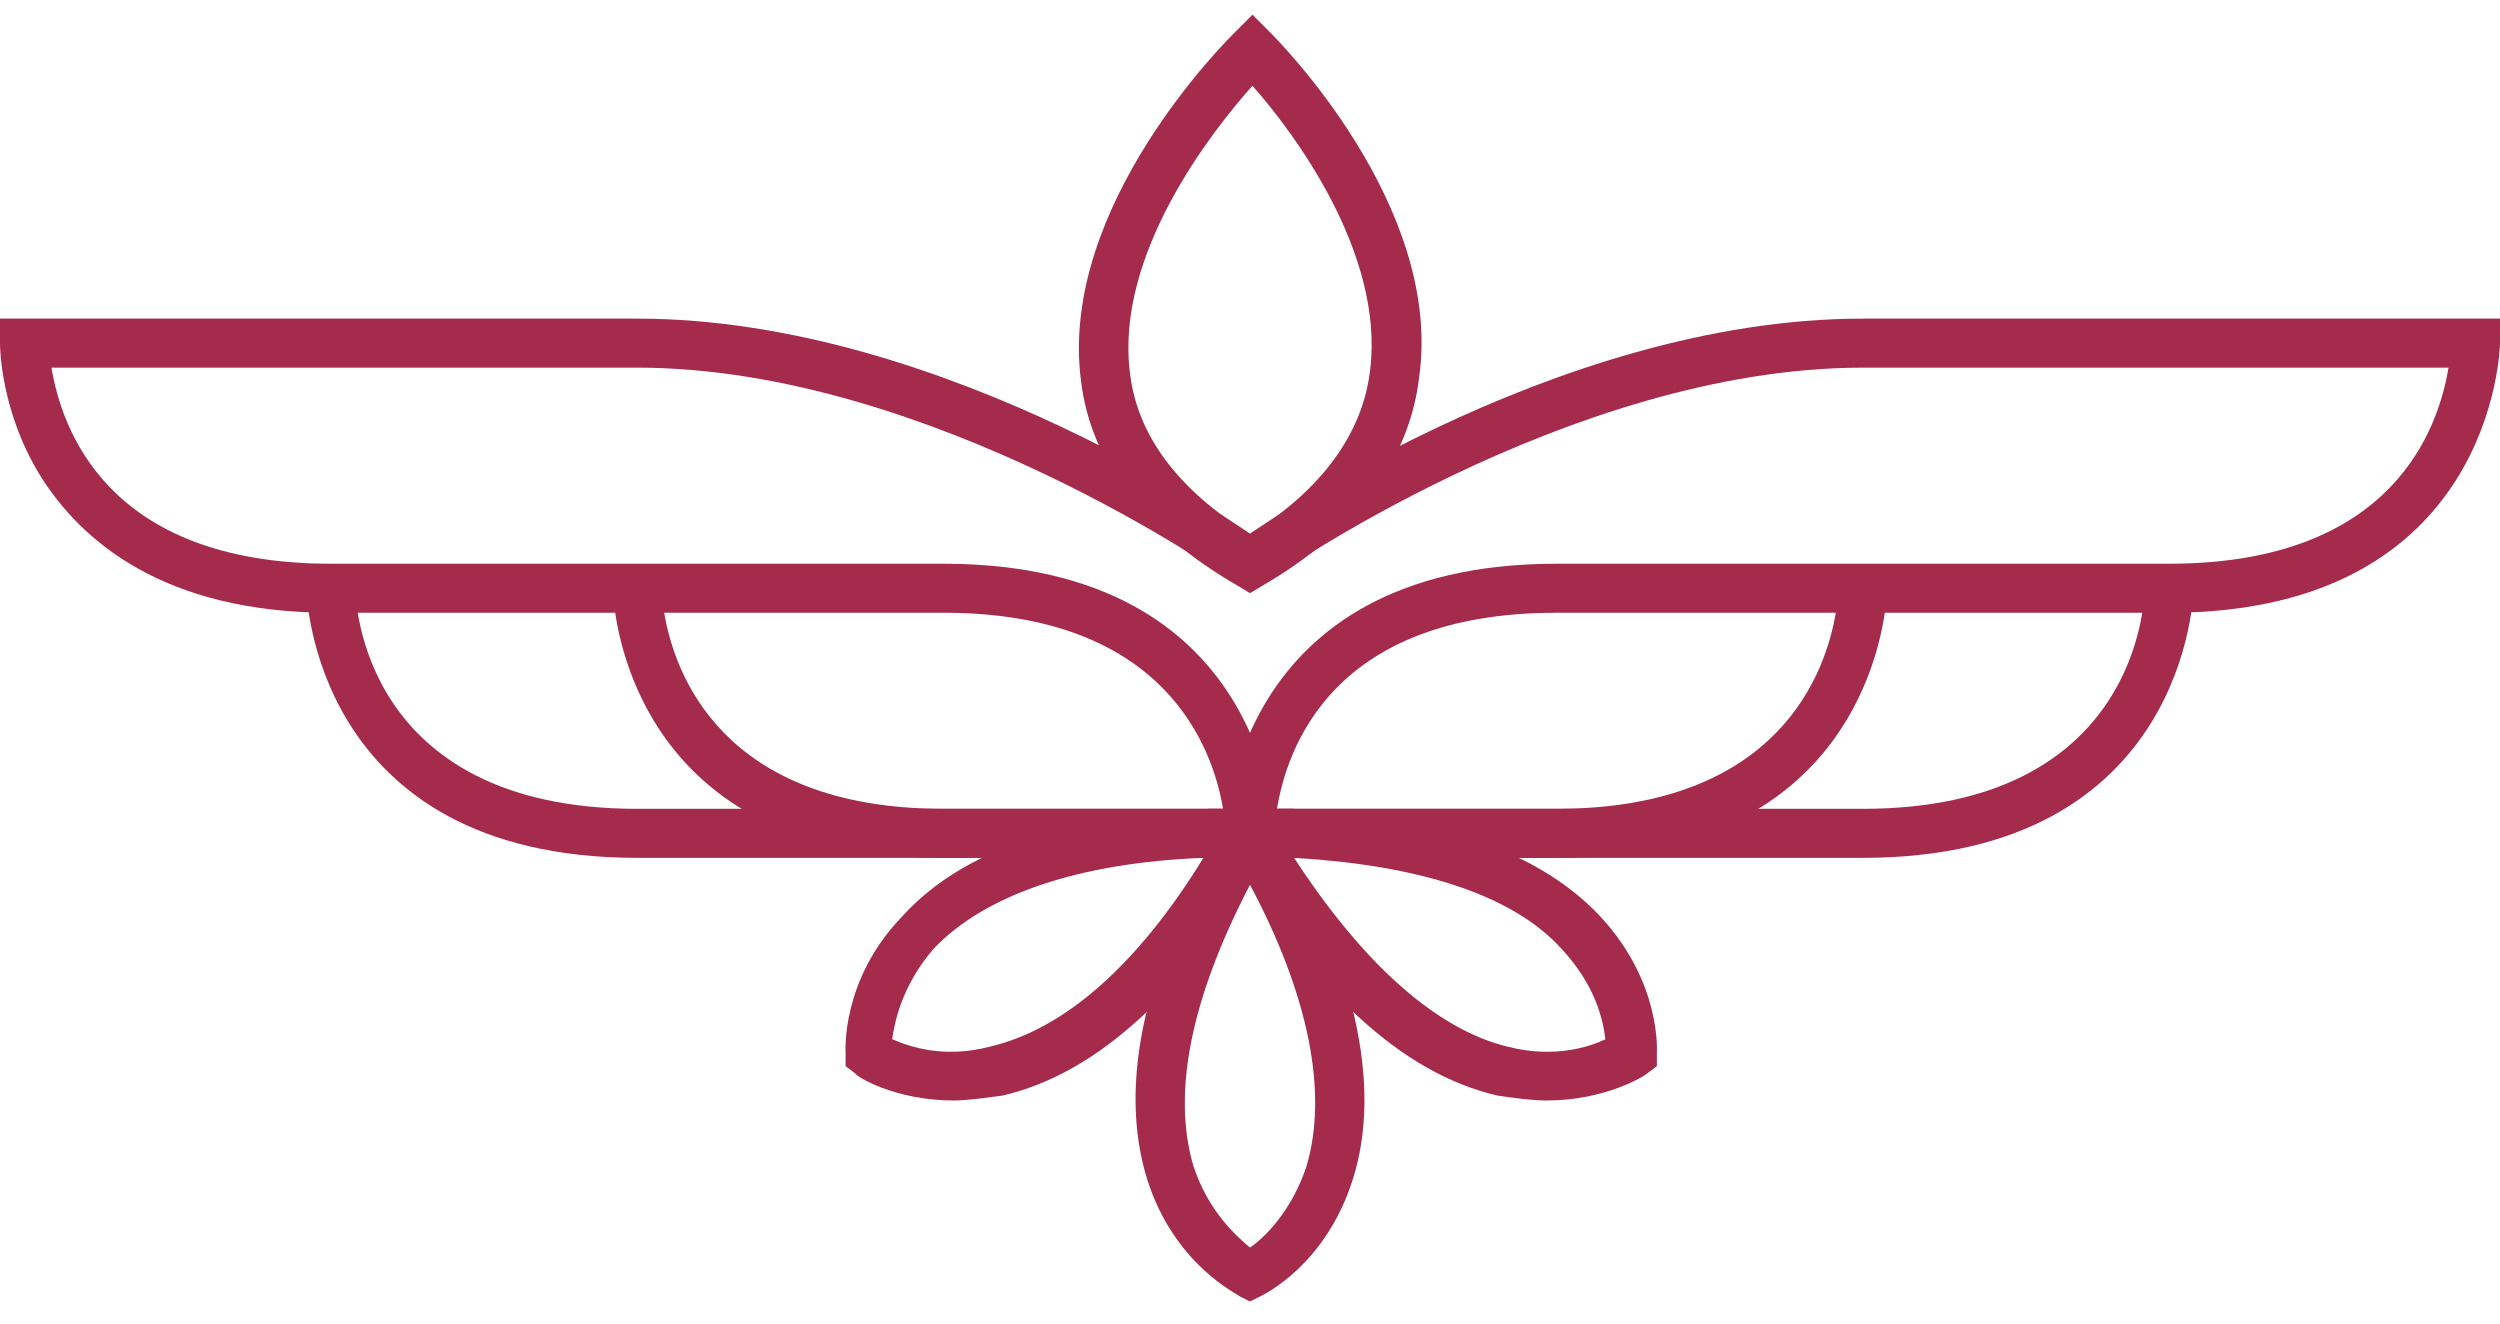
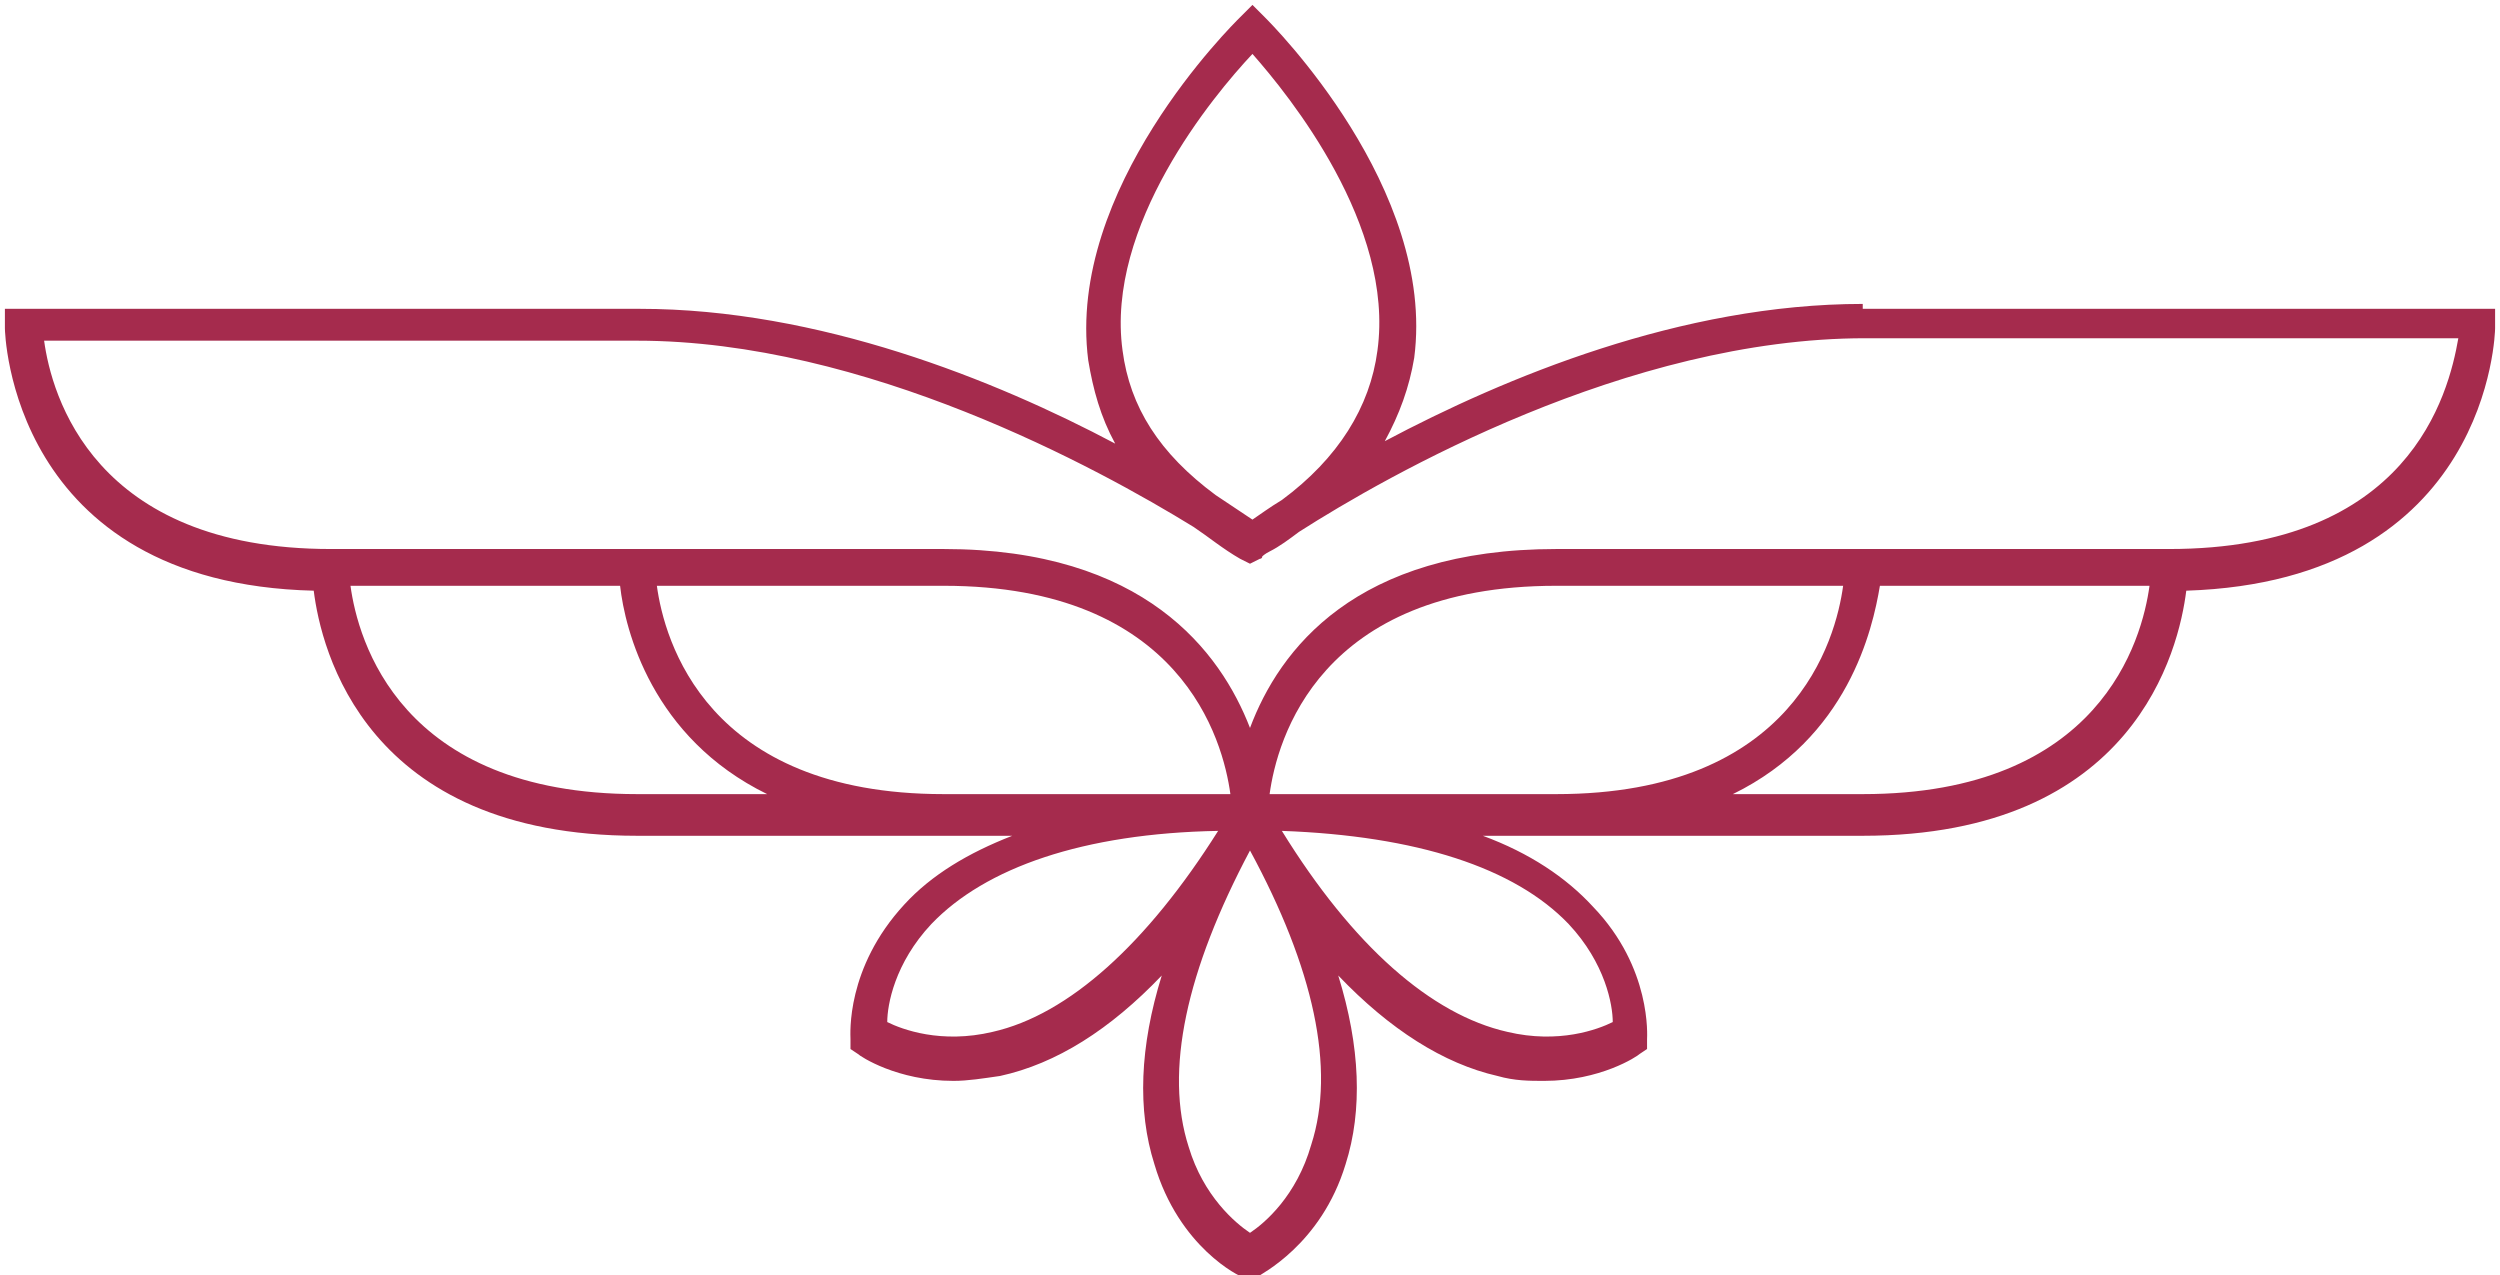
- <svg xmlns="http://www.w3.org/2000/svg" version="1.1" id="Layer_1" x="0px" y="0px" viewBox="0 0 102 54" style="enable-background:new 0 0 102 54;" xml:space="preserve">
+ <svg xmlns="http://www.w3.org/2000/svg" version="1.1" id="Layer_1" x="0px" y="0px" viewBox="0 0 102 52" style="enable-background:new 0 0 102 52;" xml:space="preserve">
  <style type="text/css">
	.st0{fill:#A52B4D;}
</style>
-   <path class="st0" d="M51,53.1l-0.4-0.2c-0.1-0.1-2.7-1.3-3.8-4.8c-1.2-3.9-0.1-8.8,3.3-14.6L51,32l0.9,1.5  c3.4,5.8,4.5,10.8,3.3,14.6c-1.1,3.5-3.6,4.7-3.8,4.8L51,53.1z M51,36.1c-2.4,4.6-3.2,8.5-2.3,11.5c0.6,1.8,1.7,2.8,2.3,3.3  c0.6-0.4,1.7-1.5,2.3-3.3C54.2,44.6,53.4,40.6,51,36.1z" />
-   <path class="st0" d="M38.9,44.9c-2.4,0-4-1-4-1.1l-0.4-0.3V43c0-0.1-0.2-3,2.3-5.6c2.7-3,7.6-4.4,14.3-4.4h1.7l-0.9,1.5  c-3.4,5.9-7.1,9.3-11,10.2C40.1,44.8,39.5,44.9,38.9,44.9z M36.4,42.4c0.7,0.3,2.1,0.8,4,0.3c3-0.7,6-3.3,8.7-7.7  c-5.1,0.2-8.9,1.5-11,3.7C36.8,40.2,36.5,41.7,36.4,42.4z" />
-   <path class="st0" d="M63.1,44.9c-0.6,0-1.3-0.1-2-0.2c-3.9-0.9-7.6-4.3-11-10.2L49.3,33H51c6.8,0,11.6,1.5,14.3,4.4  c2.5,2.7,2.3,5.5,2.3,5.6v0.5l-0.4,0.3C67.1,43.9,65.5,44.9,63.1,44.9z M52.8,35c2.8,4.3,5.8,7,8.7,7.7c1.9,0.5,3.4,0,4-0.3  c-0.1-0.8-0.4-2.2-1.8-3.7C61.7,36.5,57.9,35.3,52.8,35z" />
-   <path class="st0" d="M76,35H51v-2h25c11.3,0,11.5-8.6,11.5-9h2C89.5,24.1,89.3,35,76,35z" />
-   <path class="st0" d="M51,24.2l-0.5-0.3c-3.8-2.2-6-5-6.4-8.4c-0.9-7.1,6-13.9,6.3-14.2l0.7-0.7l0.7,0.7c0.3,0.3,7.1,7.1,6.1,14.1  c-0.4,3.4-2.6,6.3-6.4,8.5L51,24.2z M51.1,3.5c-1.7,1.9-5.6,6.9-5,11.7c0.3,2.6,2,4.8,4.9,6.6c2.9-1.8,4.6-4.1,4.9-6.7  C56.5,10.3,52.7,5.3,51.1,3.5z" />
-   <path class="st0" d="M63.5,35H50v-1c0-0.1,0.2-11,13.5-11h25c9.2,0,11-5.6,11.4-8H76c-12,0-24.3,8.7-24.4,8.8l-1.2-1.6  C50.9,21.8,63.3,13,76,13h26v1c0,0.1-0.2,11-13.5,11H76.9C76.5,27.7,74.4,35,63.5,35z M52.1,33h11.4c9.1,0,11-5.6,11.4-8H63.5  C54.3,25,52.5,30.6,52.1,33z" />
-   <path class="st0" d="M51,35H26c-13.3,0-13.5-10.9-13.5-11h2h-1h1c0,0.4,0.2,9,11.5,9h25V35z" />
-   <path class="st0" d="M52,35H38.5c-10.9,0-13-7.3-13.4-10H13.5c-6.9,0-10.2-3-11.8-5.5C0,16.8,0,14.1,0,14v-1h26  c12.7,0,25.1,8.8,25.6,9.2l-1.2,1.6C50.3,23.7,38,15,26,15H2.1c0.4,2.4,2.2,8,11.4,8h25C51.8,23,52,33.9,52,34V35z M27.1,25  c0.4,2.4,2.3,8,11.4,8h11.4c-0.4-2.4-2.3-8-11.4-8H27.1z" />
+   <path class="st0" d="M76,12.4c-7.4,0-14.6,3-19.5,5.6c0.6-1.1,1-2.2,1.2-3.4c0.9-6.9-5.8-13.6-6.1-13.9l-0.5-0.5l-0.5,0.5  c-0.3,0.3-7.1,7-6.2,14c0.2,1.2,0.5,2.3,1.1,3.4c-4.9-2.6-12.1-5.5-19.4-5.5H0.2v0.8c0,0.1,0.2,10.4,12.6,10.7  c0.3,2.4,2.1,10,13.2,10h12.5h2.8c-1.8,0.7-3.3,1.6-4.4,2.8c-2.4,2.6-2.2,5.3-2.2,5.5l0,0.4l0.3,0.2c0.1,0.1,1.6,1.1,3.9,1.1  c0.6,0,1.2-0.1,1.9-0.2c2.3-0.5,4.5-1.9,6.6-4.1c-0.9,2.9-1,5.5-0.3,7.7c1,3.4,3.5,4.6,3.6,4.6l0.3,0.2l0.3-0.2  c0.1-0.1,2.6-1.3,3.6-4.6c0.7-2.2,0.6-4.8-0.3-7.7c2.1,2.2,4.3,3.6,6.5,4.1c0.7,0.2,1.3,0.2,1.9,0.2c2.3,0,3.8-1,3.9-1.1l0.3-0.2  l0-0.4c0-0.1,0.2-2.9-2.2-5.4c-1.1-1.2-2.6-2.2-4.5-2.9h2.8H76c11.1,0,12.9-7.6,13.2-10c12.4-0.4,12.6-10.6,12.6-10.7v-0.8H76z   M45.8,14.3c-0.7-5.1,3.7-10.4,5.3-12.1c1.5,1.7,5.8,7,5.1,12.1c-0.3,2.3-1.6,4.4-3.9,6.1c-0.5,0.3-0.9,0.6-1.2,0.8  c-0.3-0.2-0.9-0.6-1.5-1C47.3,18.5,46.1,16.6,45.8,14.3z M26,32.4c-9.7,0-11.4-6.3-11.7-8.5h11c0.2,1.8,1.3,6.2,6,8.5H26z   M26.8,23.9h11.7c9.7,0,11.4,6.3,11.7,8.5H38.5C28.8,32.4,27.1,26.1,26.8,23.9z M40.5,42.1c-2.1,0.5-3.7-0.1-4.3-0.4  c0-0.7,0.3-2.4,1.8-4c2.2-2.3,6.2-3.7,11.7-3.8C46.8,38.5,43.6,41.4,40.5,42.1z M53.5,46.7c-0.6,2.1-1.9,3.2-2.5,3.6  c-0.6-0.4-1.9-1.5-2.5-3.5c-1-3.1-0.1-7.2,2.5-12.1C53.6,39.5,54.5,43.6,53.5,46.7z M65.8,41.7c-0.6,0.3-2.2,0.9-4.3,0.4  c-3.1-0.7-6.3-3.5-9.2-8.2c5.5,0.2,9.5,1.5,11.7,3.8C65.5,39.3,65.8,41,65.8,41.7z M51.8,32.4c0.3-2.2,2-8.5,11.7-8.5h11.7  c-0.3,2.2-2,8.5-11.7,8.5H51.8z M76,32.4h-5.3c4.7-2.3,5.7-6.7,6-8.5h11C87.4,26.1,85.7,32.4,76,32.4z M88.5,22.4h-25  c-8.2,0-11.3,4.1-12.5,7.3c-1.2-3.1-4.3-7.3-12.5-7.3h-25c-9.7,0-11.4-6.3-11.7-8.5H26c9.3,0,18.8,5.2,22.7,7.6  c0.6,0.4,1.2,0.9,1.9,1.3L51,23l0.4-0.2c0,0,0.1,0,0.1-0.1l0,0c0,0,0.1-0.1,0.3-0.2c0.4-0.2,0.8-0.5,1.2-0.8  c3.6-2.3,13.4-7.9,23.1-7.9h24.2C99.9,16.1,98.3,22.4,88.5,22.4z" />
</svg>
